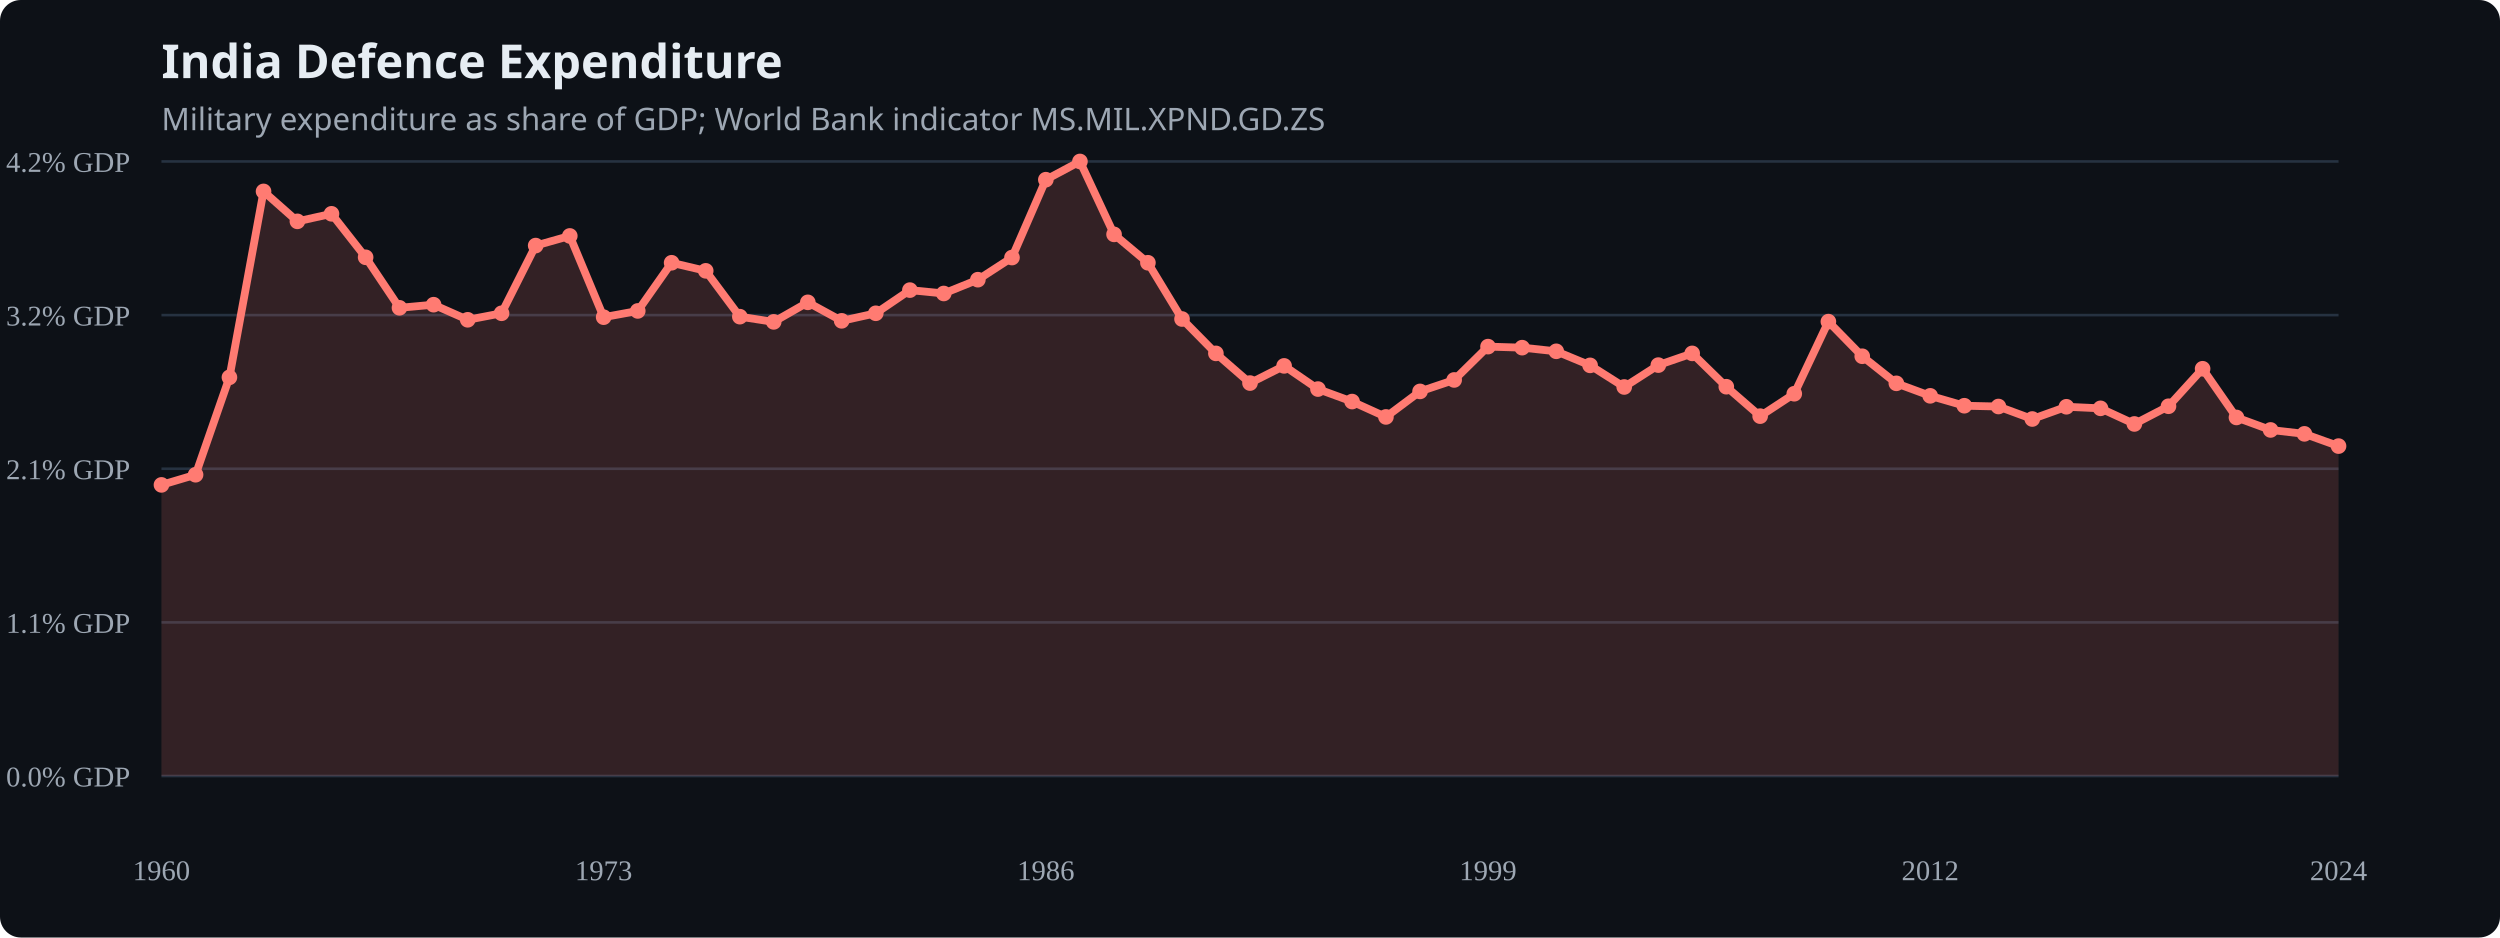
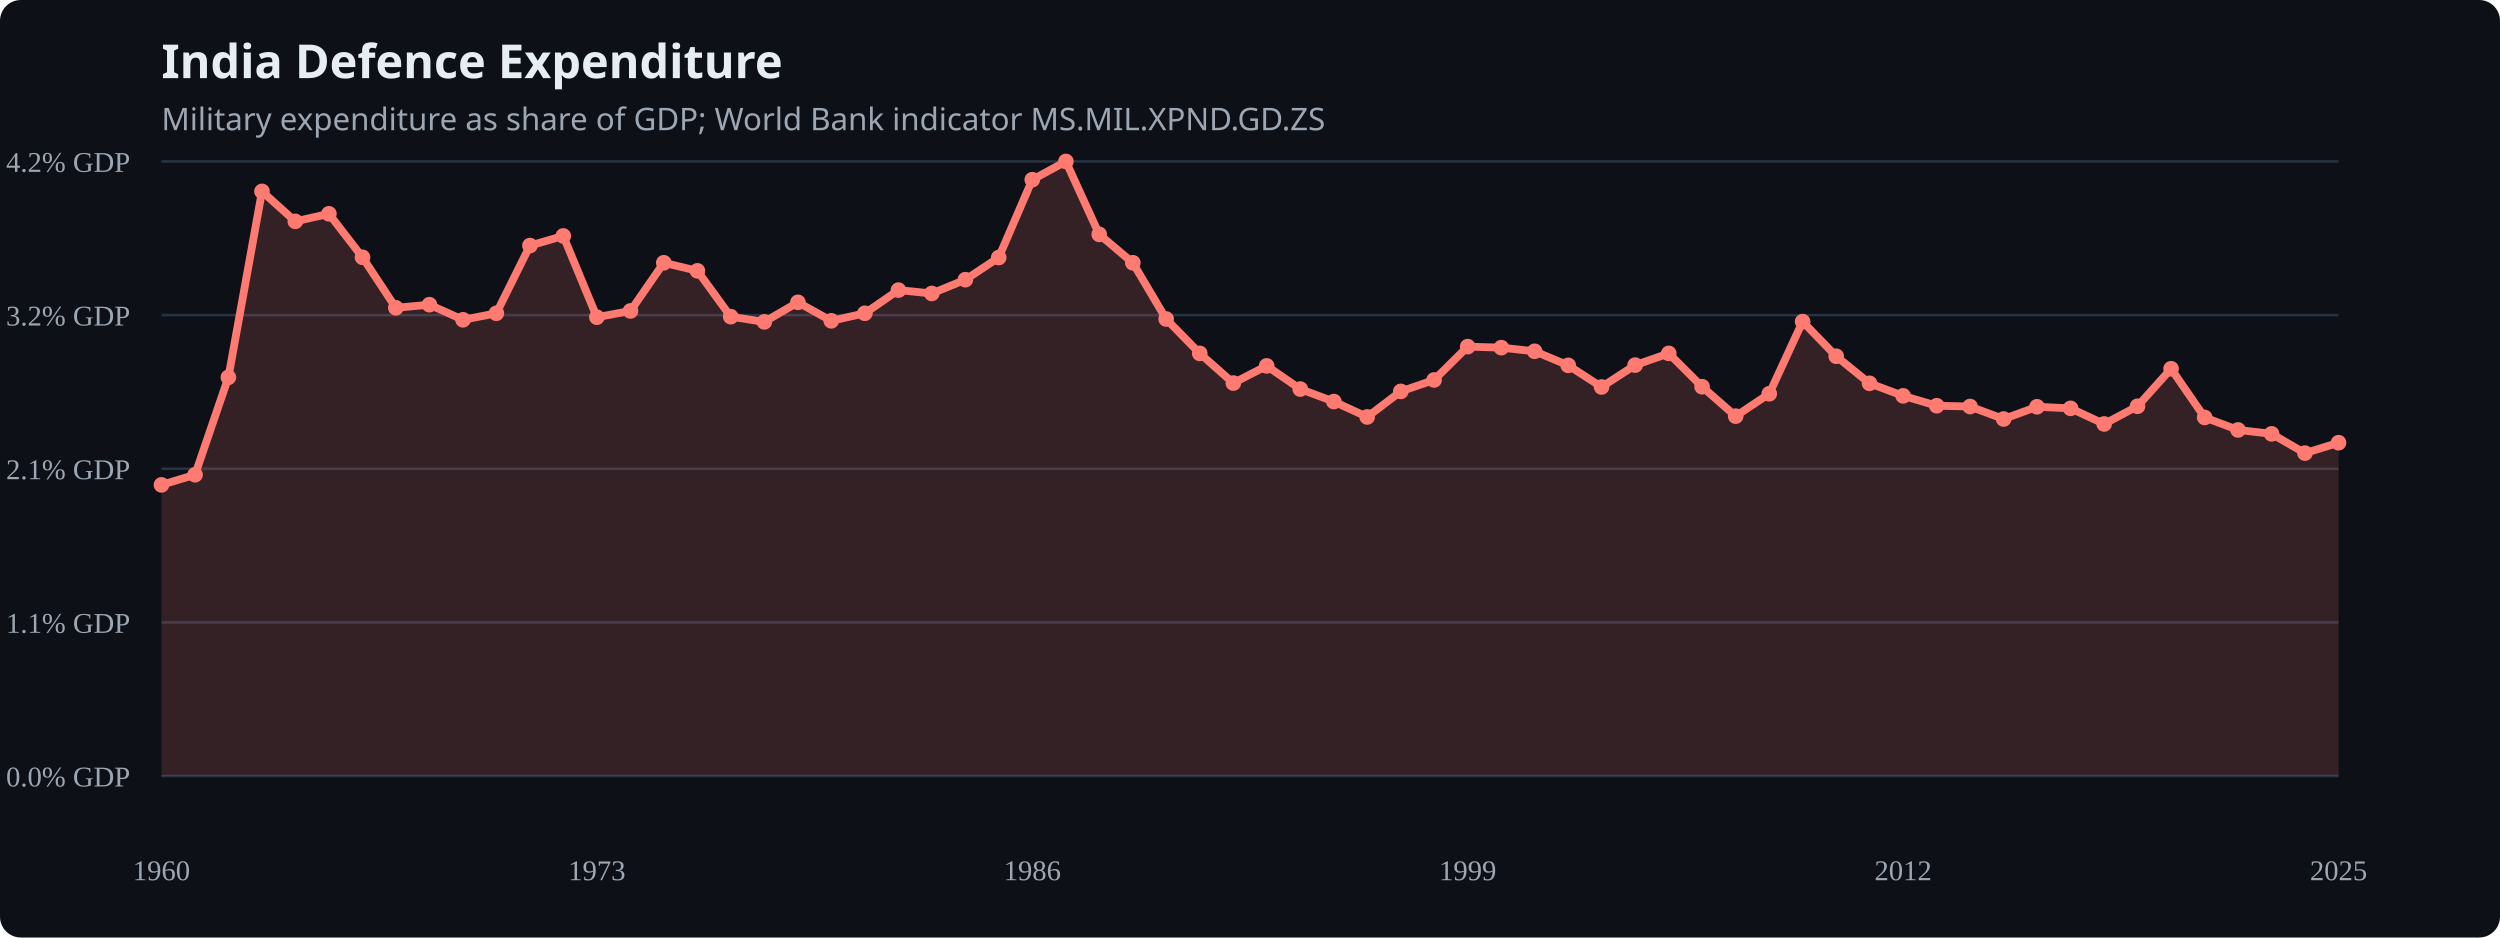
<svg xmlns="http://www.w3.org/2000/svg" width="960" height="360" viewBox="0 0 960 360" role="img" aria-label="India Defence Expenditure">
  <rect width="100%" height="100%" fill="#0d1117" rx="8" />
  <text x="62" y="30" fill="#e6edf3" font-size="18" font-family="system-ui, sans-serif" font-weight="700">India Defence Expenditure</text>
  <text x="62" y="50" fill="#9da7b3" font-size="12" font-family="system-ui, sans-serif">Military expenditure as share of GDP; World Bank indicator MS.MIL.XPND.GD.ZS</text>
  <line x1="62" y1="62.0" x2="898" y2="62.0" stroke="#263241" stroke-width="1" />
  <text x="50" y="66.0" text-anchor="end" fill="#9da7b3" font-size="11">4.2% GDP</text>
  <line x1="62" y1="121.0" x2="898" y2="121.0" stroke="#263241" stroke-width="1" />
  <text x="50" y="125.0" text-anchor="end" fill="#9da7b3" font-size="11">3.2% GDP</text>
  <line x1="62" y1="180.0" x2="898" y2="180.0" stroke="#263241" stroke-width="1" />
  <text x="50" y="184.0" text-anchor="end" fill="#9da7b3" font-size="11">2.1% GDP</text>
  <line x1="62" y1="239.0" x2="898" y2="239.0" stroke="#263241" stroke-width="1" />
  <text x="50" y="243.0" text-anchor="end" fill="#9da7b3" font-size="11">1.1% GDP</text>
  <line x1="62" y1="298.0" x2="898" y2="298.0" stroke="#263241" stroke-width="1" />
  <text x="50" y="302.0" text-anchor="end" fill="#9da7b3" font-size="11">0.0% GDP</text>
-   <polygon points="62,298 62.0,186.2 75.1,182.3 88.1,144.9 101.2,73.5 114.2,85.0 127.3,82.1 140.4,98.8 153.4,118.2 166.5,117.0 179.6,122.8 192.6,120.3 205.7,94.3 218.8,90.6 231.8,121.8 244.9,119.4 257.9,100.9 271.0,104.0 284.1,121.6 297.1,123.6 310.2,116.1 323.2,123.2 336.3,120.3 349.4,111.4 362.4,112.7 375.5,107.4 388.6,98.9 401.6,69.0 414.7,62.0 427.8,90.0 440.8,100.9 453.9,122.5 466.9,135.7 480.0,147.1 493.1,140.5 506.1,149.4 519.2,154.2 532.2,160.1 545.3,150.3 558.4,145.9 571.4,133.1 584.5,133.5 597.6,134.9 610.6,140.3 623.7,148.6 636.8,140.2 649.8,135.7 662.9,148.5 675.9,159.8 689.0,151.2 702.1,123.5 715.1,136.8 728.2,147.2 741.2,152.0 754.3,155.8 767.4,156.1 780.4,160.9 793.5,156.2 806.6,156.8 819.6,162.8 832.7,156.0 845.8,141.6 858.8,160.3 871.9,165.1 884.9,166.6 898.0,171.3 898,298" fill="#ff7b72" opacity="0.16" />
-   <polyline points="62.0,186.2 75.1,182.3 88.1,144.9 101.2,73.5 114.2,85.0 127.3,82.1 140.4,98.8 153.4,118.2 166.5,117.0 179.6,122.8 192.6,120.3 205.7,94.3 218.8,90.6 231.8,121.8 244.9,119.4 257.9,100.9 271.0,104.0 284.1,121.6 297.1,123.6 310.2,116.1 323.2,123.2 336.3,120.3 349.4,111.4 362.4,112.7 375.5,107.4 388.6,98.9 401.6,69.0 414.7,62.0 427.8,90.0 440.8,100.9 453.9,122.5 466.9,135.7 480.0,147.1 493.1,140.5 506.1,149.4 519.2,154.2 532.2,160.1 545.3,150.3 558.4,145.9 571.4,133.1 584.5,133.5 597.6,134.9 610.6,140.3 623.7,148.6 636.8,140.2 649.8,135.7 662.9,148.5 675.9,159.8 689.0,151.2 702.1,123.5 715.1,136.8 728.2,147.2 741.2,152.0 754.3,155.8 767.4,156.1 780.4,160.9 793.5,156.2 806.6,156.8 819.6,162.8 832.7,156.0 845.8,141.6 858.8,160.3 871.9,165.1 884.9,166.6 898.0,171.3" fill="none" stroke="#ff7b72" stroke-width="3" stroke-linejoin="round" stroke-linecap="round" />
+   <polygon points="62,298 62.0,186.2 74.9,182.3 87.7,144.9 100.6,73.5 113.4,85.0 126.3,82.1 139.2,98.8 152.0,118.2 164.9,117.0 177.8,122.8 190.6,120.3 203.5,94.3 216.3,90.6 229.2,121.8 242.1,119.4 254.9,100.9 267.8,104.0 280.6,121.6 293.5,123.6 306.4,116.1 319.2,123.2 332.1,120.3 345.0,111.4 357.8,112.7 370.7,107.4 383.5,98.9 396.4,69.0 409.3,62.0 422.1,90.0 435.0,100.9 447.8,122.5 460.7,135.7 473.6,147.1 486.4,140.5 499.3,149.4 512.2,154.2 525.0,160.1 537.9,150.3 550.7,145.9 563.6,133.1 576.5,133.5 589.3,134.9 602.2,140.3 615.0,148.6 627.9,140.2 640.8,135.7 653.6,148.5 666.5,159.8 679.4,151.2 692.2,123.5 705.1,136.8 717.9,147.2 730.8,152.0 743.7,155.8 756.5,156.1 769.4,160.9 782.2,156.2 795.1,156.8 808.0,162.8 820.8,156.0 833.7,141.6 846.6,160.3 859.4,165.1 872.3,166.6 885.1,174.0 898.0,170.0 898,298" fill="#ff7b72" opacity="0.16" />
+   <polyline points="62.0,186.2 74.9,182.3 87.7,144.9 100.6,73.5 113.4,85.0 126.3,82.1 139.2,98.8 152.0,118.2 164.9,117.0 177.8,122.8 190.6,120.3 203.5,94.3 216.3,90.6 229.2,121.8 242.1,119.4 254.9,100.9 267.8,104.0 280.6,121.6 293.5,123.6 306.4,116.1 319.2,123.2 332.1,120.3 345.0,111.4 357.8,112.7 370.7,107.4 383.5,98.9 396.4,69.0 409.3,62.0 422.1,90.0 435.0,100.9 447.8,122.5 460.7,135.7 473.6,147.1 486.4,140.5 499.3,149.4 512.2,154.2 525.0,160.1 537.9,150.3 550.7,145.9 563.6,133.1 576.5,133.5 589.3,134.9 602.2,140.3 615.0,148.6 627.9,140.2 640.8,135.7 653.6,148.5 666.5,159.8 679.4,151.2 692.2,123.5 705.1,136.8 717.9,147.2 730.8,152.0 743.7,155.8 756.5,156.1 769.4,160.9 782.2,156.2 795.1,156.8 808.0,162.8 820.8,156.0 833.7,141.6 846.6,160.3 859.4,165.1 872.3,166.6 885.1,174.0 898.0,170.0" fill="none" stroke="#ff7b72" stroke-width="3" stroke-linejoin="round" stroke-linecap="round" />
  <circle cx="62.0" cy="186.2" r="3" fill="#ff7b72" />
-   <circle cx="75.1" cy="182.3" r="3" fill="#ff7b72" />
-   <circle cx="88.1" cy="144.9" r="3" fill="#ff7b72" />
-   <circle cx="101.2" cy="73.5" r="3" fill="#ff7b72" />
-   <circle cx="114.2" cy="85.0" r="3" fill="#ff7b72" />
-   <circle cx="127.3" cy="82.1" r="3" fill="#ff7b72" />
-   <circle cx="140.4" cy="98.8" r="3" fill="#ff7b72" />
-   <circle cx="153.4" cy="118.2" r="3" fill="#ff7b72" />
-   <circle cx="166.5" cy="117.0" r="3" fill="#ff7b72" />
-   <circle cx="179.6" cy="122.8" r="3" fill="#ff7b72" />
-   <circle cx="192.6" cy="120.3" r="3" fill="#ff7b72" />
-   <circle cx="205.7" cy="94.3" r="3" fill="#ff7b72" />
-   <circle cx="218.8" cy="90.6" r="3" fill="#ff7b72" />
-   <circle cx="231.8" cy="121.8" r="3" fill="#ff7b72" />
-   <circle cx="244.9" cy="119.4" r="3" fill="#ff7b72" />
-   <circle cx="257.9" cy="100.9" r="3" fill="#ff7b72" />
-   <circle cx="271.0" cy="104.0" r="3" fill="#ff7b72" />
-   <circle cx="284.1" cy="121.6" r="3" fill="#ff7b72" />
-   <circle cx="297.1" cy="123.6" r="3" fill="#ff7b72" />
-   <circle cx="310.2" cy="116.1" r="3" fill="#ff7b72" />
-   <circle cx="323.2" cy="123.2" r="3" fill="#ff7b72" />
-   <circle cx="336.3" cy="120.3" r="3" fill="#ff7b72" />
-   <circle cx="349.4" cy="111.4" r="3" fill="#ff7b72" />
-   <circle cx="362.4" cy="112.7" r="3" fill="#ff7b72" />
-   <circle cx="375.5" cy="107.4" r="3" fill="#ff7b72" />
-   <circle cx="388.6" cy="98.9" r="3" fill="#ff7b72" />
-   <circle cx="401.6" cy="69.0" r="3" fill="#ff7b72" />
-   <circle cx="414.7" cy="62.0" r="3" fill="#ff7b72" />
-   <circle cx="427.8" cy="90.0" r="3" fill="#ff7b72" />
-   <circle cx="440.8" cy="100.9" r="3" fill="#ff7b72" />
-   <circle cx="453.9" cy="122.5" r="3" fill="#ff7b72" />
-   <circle cx="466.9" cy="135.7" r="3" fill="#ff7b72" />
-   <circle cx="480.0" cy="147.1" r="3" fill="#ff7b72" />
-   <circle cx="493.1" cy="140.5" r="3" fill="#ff7b72" />
-   <circle cx="506.1" cy="149.4" r="3" fill="#ff7b72" />
-   <circle cx="519.2" cy="154.2" r="3" fill="#ff7b72" />
-   <circle cx="532.2" cy="160.1" r="3" fill="#ff7b72" />
-   <circle cx="545.3" cy="150.3" r="3" fill="#ff7b72" />
-   <circle cx="558.4" cy="145.9" r="3" fill="#ff7b72" />
-   <circle cx="571.4" cy="133.1" r="3" fill="#ff7b72" />
-   <circle cx="584.5" cy="133.5" r="3" fill="#ff7b72" />
-   <circle cx="597.6" cy="134.9" r="3" fill="#ff7b72" />
-   <circle cx="610.6" cy="140.3" r="3" fill="#ff7b72" />
-   <circle cx="623.7" cy="148.6" r="3" fill="#ff7b72" />
-   <circle cx="636.8" cy="140.2" r="3" fill="#ff7b72" />
-   <circle cx="649.8" cy="135.7" r="3" fill="#ff7b72" />
-   <circle cx="662.9" cy="148.5" r="3" fill="#ff7b72" />
-   <circle cx="675.9" cy="159.8" r="3" fill="#ff7b72" />
-   <circle cx="689.0" cy="151.2" r="3" fill="#ff7b72" />
-   <circle cx="702.1" cy="123.5" r="3" fill="#ff7b72" />
-   <circle cx="715.1" cy="136.8" r="3" fill="#ff7b72" />
-   <circle cx="728.2" cy="147.2" r="3" fill="#ff7b72" />
-   <circle cx="741.2" cy="152.0" r="3" fill="#ff7b72" />
-   <circle cx="754.3" cy="155.8" r="3" fill="#ff7b72" />
-   <circle cx="767.4" cy="156.1" r="3" fill="#ff7b72" />
-   <circle cx="780.4" cy="160.9" r="3" fill="#ff7b72" />
-   <circle cx="793.5" cy="156.2" r="3" fill="#ff7b72" />
-   <circle cx="806.6" cy="156.8" r="3" fill="#ff7b72" />
-   <circle cx="819.6" cy="162.8" r="3" fill="#ff7b72" />
-   <circle cx="832.7" cy="156.0" r="3" fill="#ff7b72" />
-   <circle cx="845.8" cy="141.6" r="3" fill="#ff7b72" />
-   <circle cx="858.8" cy="160.3" r="3" fill="#ff7b72" />
-   <circle cx="871.9" cy="165.1" r="3" fill="#ff7b72" />
-   <circle cx="884.9" cy="166.6" r="3" fill="#ff7b72" />
-   <circle cx="898.0" cy="171.3" r="3" fill="#ff7b72" />
+   <circle cx="74.9" cy="182.3" r="3" fill="#ff7b72" />
+   <circle cx="87.7" cy="144.9" r="3" fill="#ff7b72" />
+   <circle cx="100.6" cy="73.5" r="3" fill="#ff7b72" />
+   <circle cx="113.4" cy="85.0" r="3" fill="#ff7b72" />
+   <circle cx="126.3" cy="82.1" r="3" fill="#ff7b72" />
+   <circle cx="139.2" cy="98.8" r="3" fill="#ff7b72" />
+   <circle cx="152.0" cy="118.2" r="3" fill="#ff7b72" />
+   <circle cx="164.9" cy="117.0" r="3" fill="#ff7b72" />
+   <circle cx="177.8" cy="122.8" r="3" fill="#ff7b72" />
+   <circle cx="190.6" cy="120.3" r="3" fill="#ff7b72" />
+   <circle cx="203.5" cy="94.3" r="3" fill="#ff7b72" />
+   <circle cx="216.3" cy="90.6" r="3" fill="#ff7b72" />
+   <circle cx="229.2" cy="121.8" r="3" fill="#ff7b72" />
+   <circle cx="242.1" cy="119.4" r="3" fill="#ff7b72" />
+   <circle cx="254.9" cy="100.9" r="3" fill="#ff7b72" />
+   <circle cx="267.8" cy="104.0" r="3" fill="#ff7b72" />
+   <circle cx="280.6" cy="121.6" r="3" fill="#ff7b72" />
+   <circle cx="293.5" cy="123.6" r="3" fill="#ff7b72" />
+   <circle cx="306.4" cy="116.1" r="3" fill="#ff7b72" />
+   <circle cx="319.2" cy="123.2" r="3" fill="#ff7b72" />
+   <circle cx="332.1" cy="120.3" r="3" fill="#ff7b72" />
+   <circle cx="345.0" cy="111.4" r="3" fill="#ff7b72" />
+   <circle cx="357.8" cy="112.7" r="3" fill="#ff7b72" />
+   <circle cx="370.7" cy="107.4" r="3" fill="#ff7b72" />
+   <circle cx="383.5" cy="98.9" r="3" fill="#ff7b72" />
+   <circle cx="396.4" cy="69.0" r="3" fill="#ff7b72" />
+   <circle cx="409.3" cy="62.0" r="3" fill="#ff7b72" />
+   <circle cx="422.1" cy="90.0" r="3" fill="#ff7b72" />
+   <circle cx="435.0" cy="100.9" r="3" fill="#ff7b72" />
+   <circle cx="447.8" cy="122.5" r="3" fill="#ff7b72" />
+   <circle cx="460.7" cy="135.7" r="3" fill="#ff7b72" />
+   <circle cx="473.6" cy="147.1" r="3" fill="#ff7b72" />
+   <circle cx="486.4" cy="140.5" r="3" fill="#ff7b72" />
+   <circle cx="499.3" cy="149.4" r="3" fill="#ff7b72" />
+   <circle cx="512.2" cy="154.2" r="3" fill="#ff7b72" />
+   <circle cx="525.0" cy="160.1" r="3" fill="#ff7b72" />
+   <circle cx="537.9" cy="150.3" r="3" fill="#ff7b72" />
+   <circle cx="550.7" cy="145.9" r="3" fill="#ff7b72" />
+   <circle cx="563.6" cy="133.1" r="3" fill="#ff7b72" />
+   <circle cx="576.5" cy="133.5" r="3" fill="#ff7b72" />
+   <circle cx="589.3" cy="134.9" r="3" fill="#ff7b72" />
+   <circle cx="602.2" cy="140.3" r="3" fill="#ff7b72" />
+   <circle cx="615.0" cy="148.6" r="3" fill="#ff7b72" />
+   <circle cx="627.9" cy="140.2" r="3" fill="#ff7b72" />
+   <circle cx="640.8" cy="135.7" r="3" fill="#ff7b72" />
+   <circle cx="653.6" cy="148.5" r="3" fill="#ff7b72" />
+   <circle cx="666.5" cy="159.8" r="3" fill="#ff7b72" />
+   <circle cx="679.4" cy="151.2" r="3" fill="#ff7b72" />
+   <circle cx="692.2" cy="123.5" r="3" fill="#ff7b72" />
+   <circle cx="705.1" cy="136.8" r="3" fill="#ff7b72" />
+   <circle cx="717.9" cy="147.2" r="3" fill="#ff7b72" />
+   <circle cx="730.8" cy="152.0" r="3" fill="#ff7b72" />
+   <circle cx="743.7" cy="155.8" r="3" fill="#ff7b72" />
+   <circle cx="756.5" cy="156.1" r="3" fill="#ff7b72" />
+   <circle cx="769.4" cy="160.9" r="3" fill="#ff7b72" />
+   <circle cx="782.2" cy="156.2" r="3" fill="#ff7b72" />
+   <circle cx="795.1" cy="156.8" r="3" fill="#ff7b72" />
+   <circle cx="808.0" cy="162.8" r="3" fill="#ff7b72" />
+   <circle cx="820.8" cy="156.0" r="3" fill="#ff7b72" />
+   <circle cx="833.7" cy="141.6" r="3" fill="#ff7b72" />
+   <circle cx="846.6" cy="160.3" r="3" fill="#ff7b72" />
+   <circle cx="859.4" cy="165.1" r="3" fill="#ff7b72" />
+   <circle cx="872.3" cy="166.6" r="3" fill="#ff7b72" />
+   <circle cx="885.1" cy="174.0" r="3" fill="#ff7b72" />
+   <circle cx="898.0" cy="170.0" r="3" fill="#ff7b72" />
  <text x="62.0" y="338" text-anchor="middle" fill="#9da7b3" font-size="11">1960</text>
-   <text x="231.8" y="338" text-anchor="middle" fill="#9da7b3" font-size="11">1973</text>
-   <text x="401.6" y="338" text-anchor="middle" fill="#9da7b3" font-size="11">1986</text>
-   <text x="571.4" y="338" text-anchor="middle" fill="#9da7b3" font-size="11">1999</text>
-   <text x="741.2" y="338" text-anchor="middle" fill="#9da7b3" font-size="11">2012</text>
-   <text x="898.0" y="338" text-anchor="middle" fill="#9da7b3" font-size="11">2024</text>
+   <text x="229.2" y="338" text-anchor="middle" fill="#9da7b3" font-size="11">1973</text>
+   <text x="396.4" y="338" text-anchor="middle" fill="#9da7b3" font-size="11">1986</text>
+   <text x="563.6" y="338" text-anchor="middle" fill="#9da7b3" font-size="11">1999</text>
+   <text x="730.8" y="338" text-anchor="middle" fill="#9da7b3" font-size="11">2012</text>
+   <text x="898.0" y="338" text-anchor="middle" fill="#9da7b3" font-size="11">2025</text>
</svg>
